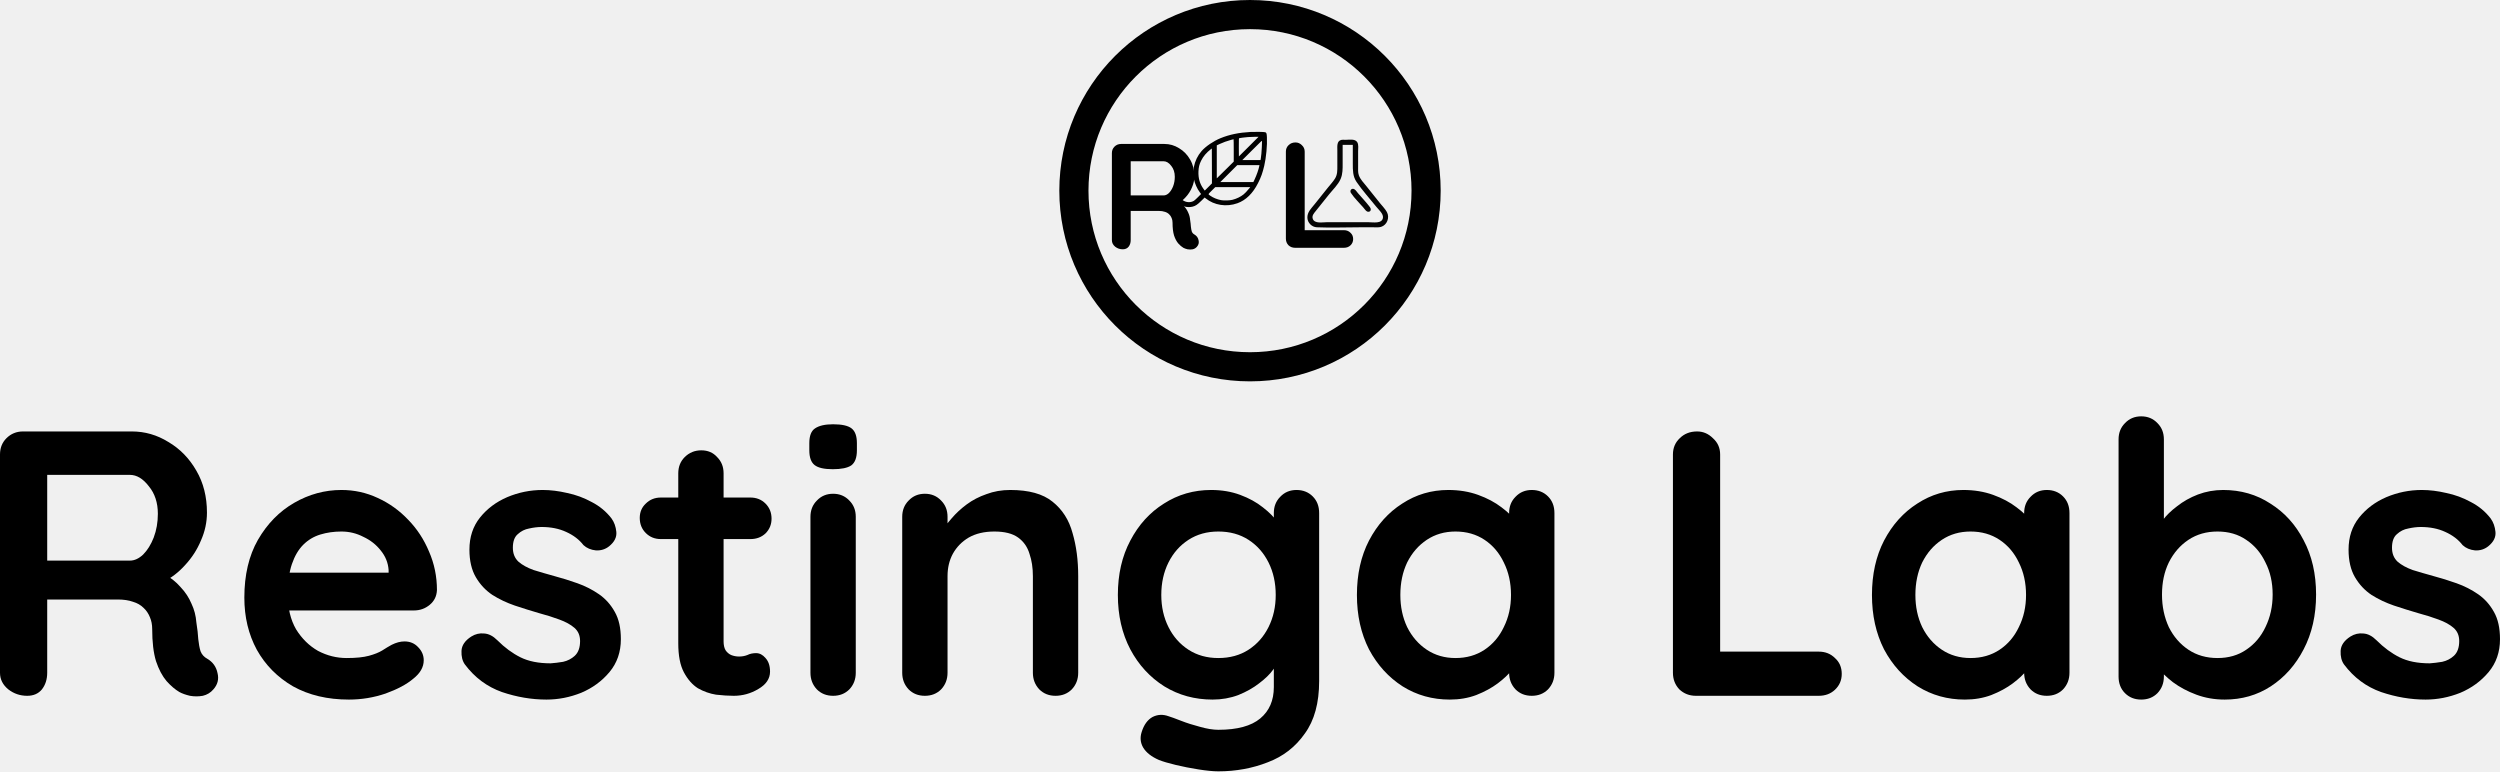
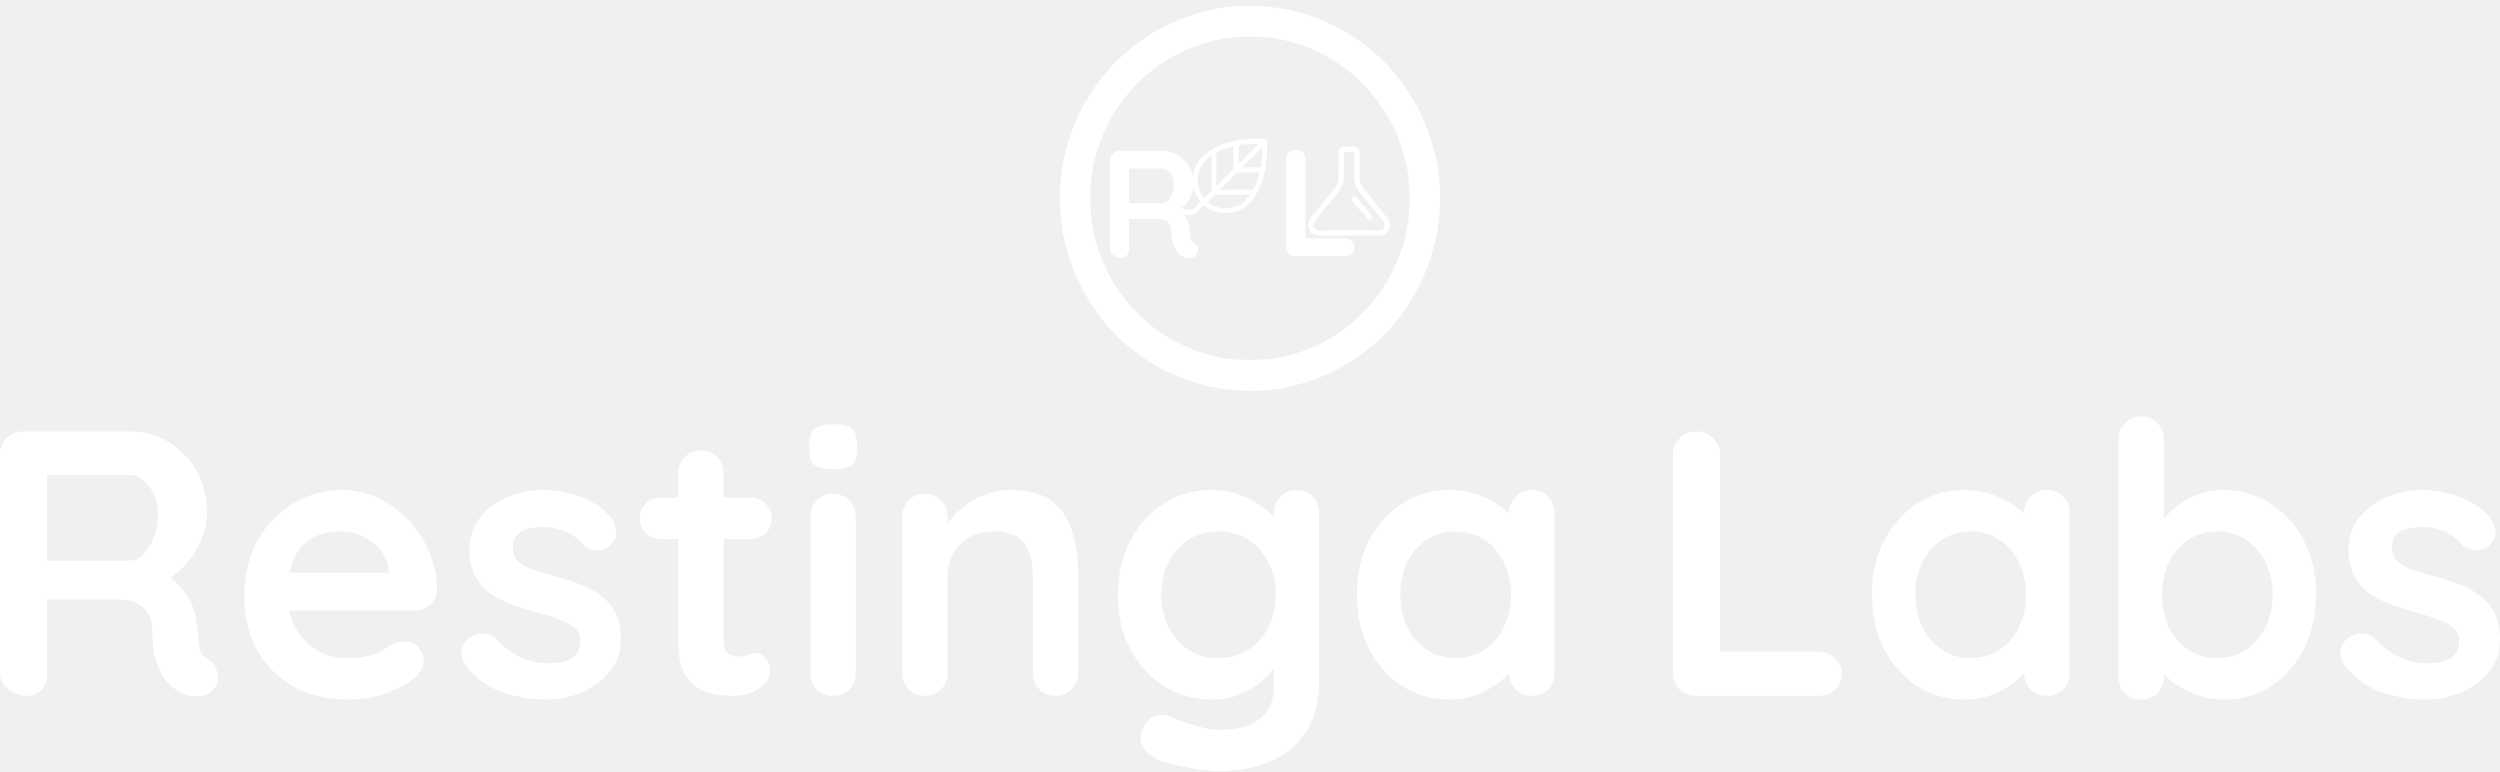
- <svg xmlns="http://www.w3.org/2000/svg" enable-background="new 0 0 30 30" height="3192.086" viewBox="0 0 10345.954 3192.086" width="10345.955">
-   <circle cx="5172.977" cy="789.119" fill="none" r="728.799" stroke="#000" stroke-width="120.64" />
-   <g transform="translate(4372.978 -59.29653)">
-     <path d="m273.294 1091.003q-17.438 0-31.139-10.587-13.701-11.21-13.701-27.403v-359.97q0-16.192 10.587-26.78 11.21-11.21 27.403-11.21h179.362q32.385 0 60.41 17.438 28.648 16.815 46.086 47.332 17.438 29.894 17.438 69.129 0 23.666-9.965 46.086-9.342 22.42-26.157 40.481-16.192 18.061-36.744 28.025l.623-14.324q17.438 9.342 28.648 22.42 11.833 12.456 18.061 27.403 6.851 14.324 8.096 31.139 2.491 15.57 3.114 27.403 1.246 11.833 3.737 19.929 3.114 8.096 11.21 12.456 13.701 8.096 16.815 23.666 3.737 14.947-6.851 26.78-6.851 8.096-17.438 10.587-10.587 1.868-21.175 0-10.587-2.491-17.438-6.228-10.587-6.228-21.175-18.061-10.587-12.456-17.438-33.008-6.228-20.552-6.228-52.937 0-10.587-3.737-19.306-3.737-9.342-10.587-15.57-6.851-6.851-17.438-9.965-10.587-3.737-24.911-3.737h-125.803l9.342-14.324v135.144q0 16.192-8.719 27.403-8.719 10.587-24.289 10.587zm24.289-222.957h145.109q11.21 0 21.797-9.965 10.587-10.587 17.438-28.025 6.851-18.061 6.851-39.235 0-27.403-14.947-45.463-14.324-18.684-31.139-18.684h-143.863l7.473-19.929v176.248z" transform="translate(.000024 .000017)" />
-     <path d="m1188.888 1011.883q16.192 0 26.78 10.587 11.21 9.964 11.21 26.157 0 15.57-11.21 26.157-10.587 9.965-26.78 9.965h-202.405q-16.192 0-27.403-10.587-10.587-11.21-10.587-27.402v-359.97q0-16.192 11.21-26.78 11.21-11.21 28.648-11.21 14.947 0 26.157 11.21 11.833 10.587 11.833 26.78v335.681l-13.701-10.587z" transform="translate(.000024 .000017)" />
-     <path d="m1177.428 638.443c-19.022 4.532-16 27.7-16 42.468v64c0 19.018.817 36.122-9.464 53-8.028 13.18-19.305 24.961-28.936 37l-55.2 69c-13.808 17.261-31.437 33.296-30.361 57 .932 20.534 18.503 38.057 38.961 38.961 59.076 2.609 118.859.039 178 .039h56c10.444 0 21.894 1.342 32-1.774 24.947-7.692 36.509-38.573 24.096-61.226-7.308-13.336-19.217-25.15-28.696-37l-56-70c-11.183-13.979-25.16-27.858-31.31-45-4.351-12.129-3.09-25.348-3.09-38v-61c0-11.585 2.727-27.63-3.483-37.996-9.085-15.165-33.519-10.004-48.517-10.004-5.796 0-12.329-.819-18 .532m48 20.468v78c0 26.535-.183 52.152 15.344 75 24.687 36.326 55.216 69.701 82.656 104 9.199 11.499 28.697 27.882 26.815 44-3.104 26.58-41.211 19-59.815 19h-173c-16.921 0-49.231 6.675-57.235-13-5.575-13.703 4.434-23.999 12.435-34l53.6-67c16.105-20.13 38.486-41.15 48.772-65 9.039-20.961 8.428-42.631 8.428-65v-76zm0 181.769c-9.18.409-12.253 10.243-7.656 17.231 14.334 21.786 34.963 41.18 51.927 61 5.293 6.184 12.139 18.221 21.729 16.756 9.981-1.525 9.99-12.3 5.152-18.756-15.157-20.227-33.179-38.757-49.573-58-5.293-6.212-12.27-18.645-21.579-18.231z" fill="#040404" />
-     <path d="m802.354 605.366c-47.902 2.606-87.385 10.723-124.264 25.755-28.861 11.725-61.431 33.872-78.366 53.213-16.335 18.84-26.957 40.686-32.068 65.94-2.405 12.426-2.405 37.88 0 49.505 4.109 19.441 13.529 40.686 24.452 55.117l5.412 7.316-12.827 12.927c-7.015 7.115-14.631 13.93-16.836 15.232-14.03 8.318-32.87 7.115-46.298-2.806-3.307-2.405-7.015-4.91-8.217-5.512-5.311-2.906-13.128 2.806-13.128 9.52 0 7.015 13.028 17.437 27.458 22.047 10.122 3.207 24.552 3.608 34.674.902 12.527-3.307 19.241-7.716 35.275-23.35l14.731-14.431 4.309 3.507c35.375 28.661 85.882 36.477 131.279 20.143 35.275-12.727 63.936-40.787 85.582-83.878 12.226-24.151 18.439-41.688 25.354-70.85 8.017-33.872 12.827-85.181 11.124-118.351-.802-16.234-1.804-19.141-7.316-20.844-4.409-1.403-42.19-2.104-60.328-1.102zm-7.516 60.629c-22.347 22.347-40.686 40.586-40.786 40.586-.201 0-.301-16.836-.301-37.48 0-34.874.1-37.58 1.804-38.081 2.606-.802 25.354-3.608 36.778-4.51 5.512-.501 17.437-.902 26.556-1.002l16.535-.1zm-62.132 15.834v46.298l-22.748 22.548c-12.627 12.426-28.36 27.959-35.074 34.573l-12.326 12.026v-68.245-68.245l11.324-5.311c13.028-6.213 31.767-13.028 46.799-17.036 5.812-1.603 10.823-2.906 11.324-2.906.401-.1.702 20.744.702 46.298zm116.247-13.629c-1.102 21.947-2.205 33.471-4.109 46.098l-1.202 7.316h-37.68-37.68l40.586-40.586c39.684-39.684 40.586-40.586 40.887-37.379.201 1.804-.1 12.827-.802 24.552zm-221.27 164.95-14.932 14.932-5.512-7.516c-14.932-20.443-21.646-43.793-20.544-71.652.601-17.437 3.608-29.563 11.124-44.795 8.819-17.738 22.247-33.671 39.684-46.9l4.51-3.407.301 72.253.2 72.253zm210.748-86.784c-2.606 13.93-11.124 38.281-19.642 56.119l-4.91 10.322h-68.445-68.345l35.075-35.074 35.075-35.074h45.998 45.898zm-41.688 92.697c-9.821 12.026-17.437 20.043-23.55 24.953-12.326 9.821-28.26 17.537-45.396 22.047-11.023 3.006-35.676 3.708-47.501 1.503-15.533-2.906-32.268-9.721-43.793-17.738-10.823-7.516-11.324-5.011 5.011-21.446l14.531-14.531h72.454 72.554z" />
+ <svg xmlns="http://www.w3.org/2000/svg" enable-background="new 0 0 30 30" height="3192.086" viewBox="0 0 10345.954 3192.086" width="10345.955" version="1.1" id="svg40">
+   <defs id="defs44" />
+   <g transform="translate(-1832.321 1533.625)" id="g38" style="fill:#ffffff">
+     <path d="m1944.849 1345.883q-43.761 0-78.144-26.569-34.383-28.132-34.383-68.767v-903.35q0-40.635 26.569-67.204 28.132-28.132 68.767-28.132h450.112q81.27 0 151.6 43.761 71.893 42.198 115.654 118.78 43.761 75.019 43.761 173.481 0 59.39-25.006 115.654-23.443 56.264-65.641 101.588-40.635 45.324-92.21 70.33l1.563-35.946q43.761 23.443 71.893 56.264 29.695 31.258 45.324 68.767 17.192 35.946 20.317 78.144 6.252 39.072 7.814 68.767 3.126 29.695 9.377 50.012 7.814 20.317 28.132 31.258 34.383 20.318 42.198 59.39 9.377 37.509-17.192 67.204-17.192 20.317-43.761 26.569-26.569 4.689-53.138 0-26.569-6.252-43.761-15.629-26.569-15.629-53.138-45.324-26.569-31.258-43.761-82.833-15.629-51.575-15.629-132.846 0-26.569-9.377-48.45-9.377-23.443-26.569-39.072-17.192-17.192-43.761-25.006-26.569-9.377-62.516-9.377h-315.703l23.443-35.946v339.147q0 40.635-21.88 68.767-21.88 26.569-60.953 26.569zm60.953-559.514h364.153q28.132 0 54.701-25.006 26.569-26.569 43.761-70.33 17.192-45.324 17.192-98.462 0-68.767-37.509-114.091-35.947-46.887-78.144-46.887h-361.027l18.755-50.012v442.297z" id="path14" style="fill:#ffffff" />
+     <path d="m3276.425 1361.512q-132.845 0-231.308-54.701-96.899-56.264-150.037-151.6-51.575-95.336-51.575-215.679 0-140.66 56.264-239.122 57.827-100.025 150.037-153.163 92.21-53.138 195.361-53.138 79.707 0 150.037 32.821 71.893 32.821 126.594 90.648 54.701 56.264 85.959 131.283 32.821 75.019 32.821 159.415-1.563 37.509-29.695 60.953-28.132 23.443-65.641 23.443h-597.024l-46.887-156.289h573.58l-34.384 31.258v-42.198q-3.126-45.324-32.821-81.27-28.132-35.946-71.893-56.264-42.198-21.88-90.648-21.88-46.887 0-87.522 12.503-40.635 12.503-70.33 42.198-29.695 29.695-46.887 79.707-17.192 50.012-17.192 126.594 0 84.396 34.383 143.786 35.947 57.827 90.648 89.085 56.264 29.695 118.779 29.695 57.827 0 92.21-9.377 34.384-9.377 54.701-21.88 21.88-14.066 39.072-23.443 28.132-14.066 53.138-14.066 34.383 0 56.264 23.443 23.443 23.443 23.443 54.701 0 42.198-43.761 76.582-40.635 34.384-114.091 60.953-73.456 25.006-151.6 25.006z" id="path16" style="fill:#ffffff" />
+     <path d="m3756.23 1216.163q-15.629-21.88-14.066-56.264 1.563-34.384 40.635-59.39 25.006-15.629 53.138-12.503 28.132 1.563 54.701 28.132 45.324 45.324 95.336 70.33 50.013 25.006 125.031 25.006 23.443-1.563 51.575-6.252 28.132-6.252 48.45-25.006 21.88-20.317 21.88-60.953 0-34.383-23.443-54.701-23.443-20.318-62.516-34.384-37.509-14.066-84.396-26.569-48.45-14.066-100.025-31.258-50.013-17.192-92.21-43.761-42.198-28.132-68.767-73.456-26.569-45.324-26.569-114.091 0-78.144 43.761-132.846 43.761-54.701 112.528-84.396 70.33-29.695 146.911-29.695 48.45 0 101.588 12.503 53.138 10.94 101.588 37.509 48.45 25.006 81.27 67.204 17.192 23.443 20.317 56.264 3.126 32.821-29.695 59.39-23.443 18.755-54.701 17.192-31.258-3.126-51.575-21.88-26.569-34.384-71.893-54.701-43.761-20.318-101.588-20.318-23.443 0-51.575 6.252-26.569 4.689-46.887 23.443-20.317 17.192-20.317 56.264 0 35.946 23.443 57.827 23.443 20.318 62.516 34.384 40.635 12.503 85.959 25.006 46.887 12.503 95.336 29.695 48.45 17.192 89.085 45.324 40.635 28.132 65.641 73.456 25.006 43.761 25.006 112.528 0 79.707-46.887 135.971-46.887 56.264-117.217 85.959-70.33 28.132-143.786 28.132-92.21 0-184.421-31.258-92.21-32.821-153.163-114.091z" id="path18" style="fill:#ffffff" />
+     <path d="m4567.366 525.366h370.405q37.509 0 62.516 25.006 25.006 25.006 25.006 62.516 0 35.946-25.006 60.953-25.006 23.443-62.516 23.443h-370.405q-37.509 0-62.516-25.006-25.006-25.006-25.006-62.516 0-35.946 25.006-59.39 25.006-25.006 62.516-25.006zm167.229-195.361q40.635 0 65.641 28.132 26.569 26.569 26.569 67.204v695.486q0 21.88 7.814 35.946 9.377 14.066 23.443 20.318 15.629 6.252 32.821 6.252 18.755 0 34.383-6.252 15.629-7.814 35.947-7.814 21.88 0 39.072 20.317 18.755 20.318 18.755 56.264 0 43.761-48.45 71.893-46.887 28.132-101.588 28.132-32.821 0-73.456-4.689-39.072-6.252-75.019-26.569-34.383-21.881-57.827-65.641-23.443-43.761-23.443-120.342v-703.3q0-40.635 26.569-67.204 28.132-28.132 68.767-28.132z" id="path20" style="fill:#ffffff" />
+     <path d="m5373.815 1250.547q0 40.635-26.569 68.767-26.569 26.569-67.204 26.569-40.635 0-67.204-26.569-26.569-28.132-26.569-68.767v-645.473q0-40.635 26.569-67.204 26.569-28.132 67.204-28.132 40.635 0 67.204 28.132 26.569 26.569 26.569 67.204zm-95.336-842.397q-53.138 0-75.019-17.192-21.881-17.192-21.881-60.953v-29.695q0-45.324 23.443-60.953 25.006-17.192 75.019-17.192 54.701 0 76.582 17.192 21.88 17.192 21.88 60.953v29.695q0 45.324-23.443 62.516-23.443 15.629-76.582 15.629z" id="path22" style="fill:#ffffff" />
+     <path d="m6013.033 494.108q115.654 0 175.043 48.45 60.953 48.45 82.833 129.72 23.443 79.707 23.443 178.169v400.099q0 40.635-26.569 68.767-26.569 26.569-67.204 26.569-40.635 0-67.204-26.569-26.569-28.132-26.569-68.767v-400.099q0-51.575-14.066-92.21-12.503-42.198-46.887-67.204-34.383-25.006-98.462-25.006-62.516 0-106.276 25.006-42.198 25.006-65.641 67.204-21.88 40.635-21.88 92.21v400.099q0 40.635-26.569 68.767-26.569 26.569-67.204 26.569-40.635 0-67.204-26.569-26.569-28.132-26.569-68.767v-645.473q0-40.635 26.569-67.204 26.569-28.132 67.204-28.132 40.635 0 67.204 28.132 26.569 26.569 26.569 67.204v67.204l-23.443-4.689q14.066-26.569 40.635-56.264 26.569-31.258 62.516-57.827 35.947-26.569 81.27-42.198 45.324-17.192 98.462-17.192z" id="path24" style="fill:#ffffff" />
+     <path d="m6844.488 494.108q65.641 0 120.342 20.318 54.701 20.318 93.773 51.575 40.635 31.258 62.516 64.078 23.443 31.258 23.443 53.138l-40.635 20.318v-114.091q0-40.635 26.569-67.204 26.569-28.132 67.204-28.132 40.635 0 67.204 26.569 26.569 26.569 26.569 68.767v695.486q0 135.971-59.39 217.242-57.827 82.833-153.163 118.78-95.336 37.509-204.738 37.509-31.258 0-81.27-7.814-50.012-7.814-95.336-18.755-45.324-10.94-68.767-20.318-46.887-20.318-65.641-51.575-17.192-29.695-6.252-64.078 14.066-45.324 45.324-62.516 31.258-15.629 65.641-3.126 15.629 4.689 51.575 18.755 35.946 14.066 78.144 25.006 43.761 12.503 76.582 12.503 117.217 0 173.481-46.887 56.264-46.887 56.264-129.72v-135.971l18.755 14.066q0 20.317-21.88 50.012-20.318 28.132-57.827 56.264-35.947 28.132-85.959 48.45-50.012 18.755-106.276 18.755-110.965 0-200.05-54.701-89.085-56.264-140.66-153.163-51.575-98.462-51.575-225.056 0-128.157 51.575-225.056 51.575-98.462 139.097-153.163 87.522-56.264 195.361-56.264zm29.695 171.918q-70.33 0-123.468 34.384-53.138 34.384-82.833 93.773-29.695 59.39-29.695 134.408 0 73.456 29.695 132.846 29.695 59.39 82.833 93.773 53.138 34.384 123.468 34.384 71.893 0 125.031-34.384 53.138-34.383 82.833-93.773 29.695-59.39 29.695-132.846 0-75.019-29.695-134.408-29.695-59.39-82.833-93.773-53.138-34.384-125.031-34.384z" id="path26" style="fill:#ffffff" />
+     <path d="m8171.377 494.108q40.635 0 67.204 26.569 26.569 26.569 26.569 68.767v661.102q0 40.635-26.569 68.767-26.569 26.569-67.204 26.569-40.635 0-67.204-26.569-26.569-28.132-26.569-68.767v-76.582l34.383 14.066q0 20.317-21.881 50.012-21.88 28.132-59.39 56.264-37.509 28.132-89.085 48.45-50.013 18.755-109.402 18.755-107.839 0-195.361-54.701-87.522-56.264-139.097-153.163-50.012-98.462-50.012-225.056 0-128.157 50.012-225.056 51.575-98.462 137.534-153.163 85.959-56.264 190.672-56.264 67.204 0 123.468 20.318 56.264 20.318 96.899 51.575 42.198 31.258 64.078 64.078 23.443 31.258 23.443 53.138l-56.264 20.318v-114.091q0-40.635 26.569-67.204 26.569-28.132 67.204-28.132zm-315.704 695.486q68.767 0 120.343-34.384 51.575-34.383 79.707-93.773 29.695-59.39 29.695-132.846 0-75.019-29.695-134.408-28.132-59.39-79.707-93.773-51.575-34.384-120.343-34.384-67.204 0-118.779 34.384-51.575 34.384-81.27 93.773-28.132 59.39-28.132 134.408 0 73.456 28.132 132.846 29.695 59.39 81.27 93.773 51.575 34.384 118.779 34.384z" id="path28" style="fill:#ffffff" />
+     <path d="m9358.834 1163.025q40.635 0 67.204 26.569 28.132 25.006 28.132 65.641 0 39.072-28.132 65.641-26.569 25.006-67.204 25.006h-507.939q-40.635 0-68.767-26.569-26.569-28.132-26.569-68.767v-903.35q0-40.635 28.132-67.204 28.132-28.132 71.893-28.132 37.509 0 65.641 28.132 29.695 26.569 29.695 67.204v842.397l-34.383-26.569z" id="path30" style="fill:#ffffff" />
+     <path d="m10302.816 494.108q40.635 0 67.204 26.569 26.569 26.569 26.569 68.767v661.102q0 40.635-26.569 68.767-26.569 26.569-67.204 26.569-40.635 0-67.204-26.569-26.57-28.132-26.57-68.767v-76.582l34.384 14.066q0 20.317-21.88 50.012-21.881 28.132-59.39 56.264-37.509 28.132-89.085 48.45-50.012 18.755-109.402 18.755-107.839 0-195.361-54.701-87.522-56.264-139.098-153.163-50.012-98.462-50.012-225.056 0-128.157 50.012-225.056 51.576-98.462 137.535-153.163 85.958-56.264 190.672-56.264 67.205 0 123.469 20.318 56.264 20.318 96.899 51.575 42.198 31.258 64.078 64.078 23.444 31.258 23.444 53.138l-56.265 20.318v-114.091q0-40.635 26.57-67.204 26.569-28.132 67.204-28.132zm-315.704 695.486q68.767 0 120.343-34.384 51.575-34.383 79.707-93.773 29.695-59.39 29.695-132.846 0-75.019-29.695-134.408-28.132-59.39-79.707-93.773-51.576-34.384-120.343-34.384-67.204 0-118.779 34.384-51.575 34.384-81.27 93.773-28.132 59.39-28.132 134.408 0 73.456 28.132 132.846 29.695 59.39 81.27 93.773 51.575 34.384 118.779 34.384z" id="path32" style="fill:#ffffff" />
+     <path d="m11032.682 494.108q109.402 0 195.361 56.264 87.522 54.701 137.534 151.6 51.575 96.899 51.575 225.056 0 128.157-51.575 226.619-50.012 96.899-135.971 153.163-84.396 54.701-190.673 54.701-62.515 0-117.216-20.318-54.701-20.317-96.899-51.575-40.635-31.258-64.079-62.516-21.88-32.821-21.88-54.701l48.449-20.317v114.091q0 40.635-26.569 68.767-26.569 26.569-67.204 26.569-40.635 0-67.204-26.569-26.569-26.569-26.569-68.767v-981.494q0-40.635 26.569-67.204 26.569-28.132 67.204-28.132 40.635 0 67.204 28.132 26.569 26.569 26.569 67.204v396.974l-26.569-14.066q0-20.318 21.881-48.45 21.88-29.695 59.39-57.827 37.509-29.695 85.958-48.45 50.013-18.755 104.714-18.755zm-23.443 171.918q-68.767 0-120.342 34.384-51.576 34.384-81.271 93.773-28.132 57.827-28.132 132.846 0 73.456 28.132 134.408 29.695 59.39 81.271 93.773 51.575 34.384 120.342 34.384 68.767 0 118.779-34.384 51.576-34.383 79.708-93.773 29.694-60.953 29.694-134.408 0-75.019-29.694-132.846-28.132-59.39-79.708-93.773-50.012-34.384-118.779-34.384z" id="path34" style="fill:#ffffff" />
+     <path d="m11532.803 1216.163q-15.628-21.88-14.065-56.264 1.563-34.384 40.635-59.39 25.006-15.629 53.138-12.503 28.132 1.563 54.701 28.132 45.323 45.324 95.336 70.33 50.013 25.006 125.031 25.006 23.443-1.563 51.576-6.252 28.132-6.252 48.449-25.006 21.881-20.317 21.881-60.953 0-34.383-23.443-54.701-23.444-20.318-62.516-34.384-37.51-14.066-84.396-26.569-48.45-14.066-100.025-31.258-50.013-17.192-92.211-43.761-42.197-28.132-68.767-73.456-26.569-45.324-26.569-114.091 0-78.144 43.761-132.846 43.761-54.701 112.528-84.396 70.33-29.695 146.912-29.695 48.449 0 101.587 12.503 53.139 10.94 101.588 37.509 48.45 25.006 81.271 67.204 17.191 23.443 20.316 56.264 3.127 32.821-29.694 59.39-23.443 18.755-54.701 17.192-31.258-3.126-51.576-21.88-26.569-34.384-71.892-54.701-43.761-20.318-101.588-20.318-23.443 0-51.576 6.252-26.569 4.689-46.886 23.443-20.318 17.192-20.318 56.264 0 35.946 23.443 57.827 23.444 20.318 62.516 34.384 40.635 12.503 85.959 25.006 46.887 12.503 95.336 29.695 48.45 17.192 89.085 45.324 40.635 28.132 65.641 73.456 25.006 43.761 25.006 112.528 0 79.707-46.886 135.971-46.887 56.264-117.217 85.959-70.33 28.132-143.785 28.132-92.211 0-184.422-31.258-92.21-32.821-153.163-114.091z" id="path36" style="fill:#ffffff" />
  </g>
-   <g transform="translate(-1832.321 1533.625)">
-     <path d="m1944.849 1345.883q-43.761 0-78.144-26.569-34.383-28.132-34.383-68.767v-903.35q0-40.635 26.569-67.204 28.132-28.132 68.767-28.132h450.112q81.27 0 151.6 43.761 71.893 42.198 115.654 118.78 43.761 75.019 43.761 173.481 0 59.39-25.006 115.654-23.443 56.264-65.641 101.588-40.635 45.324-92.21 70.33l1.563-35.946q43.761 23.443 71.893 56.264 29.695 31.258 45.324 68.767 17.192 35.946 20.317 78.144 6.252 39.072 7.814 68.767 3.126 29.695 9.377 50.012 7.814 20.317 28.132 31.258 34.383 20.318 42.198 59.39 9.377 37.509-17.192 67.204-17.192 20.317-43.761 26.569-26.569 4.689-53.138 0-26.569-6.252-43.761-15.629-26.569-15.629-53.138-45.324-26.569-31.258-43.761-82.833-15.629-51.575-15.629-132.846 0-26.569-9.377-48.45-9.377-23.443-26.569-39.072-17.192-17.192-43.761-25.006-26.569-9.377-62.516-9.377h-315.703l23.443-35.946v339.147q0 40.635-21.88 68.767-21.88 26.569-60.953 26.569zm60.953-559.514h364.153q28.132 0 54.701-25.006 26.569-26.569 43.761-70.33 17.192-45.324 17.192-98.462 0-68.767-37.509-114.091-35.947-46.887-78.144-46.887h-361.027l18.755-50.012v442.297z" />
-     <path d="m3276.425 1361.512q-132.845 0-231.308-54.701-96.899-56.264-150.037-151.6-51.575-95.336-51.575-215.679 0-140.66 56.264-239.122 57.827-100.025 150.037-153.163 92.21-53.138 195.361-53.138 79.707 0 150.037 32.821 71.893 32.821 126.594 90.648 54.701 56.264 85.959 131.283 32.821 75.019 32.821 159.415-1.563 37.509-29.695 60.953-28.132 23.443-65.641 23.443h-597.024l-46.887-156.289h573.58l-34.384 31.258v-42.198q-3.126-45.324-32.821-81.27-28.132-35.946-71.893-56.264-42.198-21.88-90.648-21.88-46.887 0-87.522 12.503-40.635 12.503-70.33 42.198-29.695 29.695-46.887 79.707-17.192 50.012-17.192 126.594 0 84.396 34.383 143.786 35.947 57.827 90.648 89.085 56.264 29.695 118.779 29.695 57.827 0 92.21-9.377 34.384-9.377 54.701-21.88 21.88-14.066 39.072-23.443 28.132-14.066 53.138-14.066 34.383 0 56.264 23.443 23.443 23.443 23.443 54.701 0 42.198-43.761 76.582-40.635 34.384-114.091 60.953-73.456 25.006-151.6 25.006z" />
-     <path d="m3756.23 1216.163q-15.629-21.88-14.066-56.264 1.563-34.384 40.635-59.39 25.006-15.629 53.138-12.503 28.132 1.563 54.701 28.132 45.324 45.324 95.336 70.33 50.013 25.006 125.031 25.006 23.443-1.563 51.575-6.252 28.132-6.252 48.45-25.006 21.88-20.317 21.88-60.953 0-34.383-23.443-54.701-23.443-20.318-62.516-34.384-37.509-14.066-84.396-26.569-48.45-14.066-100.025-31.258-50.013-17.192-92.21-43.761-42.198-28.132-68.767-73.456-26.569-45.324-26.569-114.091 0-78.144 43.761-132.846 43.761-54.701 112.528-84.396 70.33-29.695 146.911-29.695 48.45 0 101.588 12.503 53.138 10.94 101.588 37.509 48.45 25.006 81.27 67.204 17.192 23.443 20.317 56.264 3.126 32.821-29.695 59.39-23.443 18.755-54.701 17.192-31.258-3.126-51.575-21.88-26.569-34.384-71.893-54.701-43.761-20.318-101.588-20.318-23.443 0-51.575 6.252-26.569 4.689-46.887 23.443-20.317 17.192-20.317 56.264 0 35.946 23.443 57.827 23.443 20.318 62.516 34.384 40.635 12.503 85.959 25.006 46.887 12.503 95.336 29.695 48.45 17.192 89.085 45.324 40.635 28.132 65.641 73.456 25.006 43.761 25.006 112.528 0 79.707-46.887 135.971-46.887 56.264-117.217 85.959-70.33 28.132-143.786 28.132-92.21 0-184.421-31.258-92.21-32.821-153.163-114.091z" />
-     <path d="m4567.366 525.366h370.405q37.509 0 62.516 25.006 25.006 25.006 25.006 62.516 0 35.946-25.006 60.953-25.006 23.443-62.516 23.443h-370.405q-37.509 0-62.516-25.006-25.006-25.006-25.006-62.516 0-35.946 25.006-59.39 25.006-25.006 62.516-25.006zm167.229-195.361q40.635 0 65.641 28.132 26.569 26.569 26.569 67.204v695.486q0 21.88 7.814 35.946 9.377 14.066 23.443 20.318 15.629 6.252 32.821 6.252 18.755 0 34.383-6.252 15.629-7.814 35.947-7.814 21.88 0 39.072 20.317 18.755 20.318 18.755 56.264 0 43.761-48.45 71.893-46.887 28.132-101.588 28.132-32.821 0-73.456-4.689-39.072-6.252-75.019-26.569-34.383-21.881-57.827-65.641-23.443-43.761-23.443-120.342v-703.3q0-40.635 26.569-67.204 28.132-28.132 68.767-28.132z" />
-     <path d="m5373.815 1250.547q0 40.635-26.569 68.767-26.569 26.569-67.204 26.569-40.635 0-67.204-26.569-26.569-28.132-26.569-68.767v-645.473q0-40.635 26.569-67.204 26.569-28.132 67.204-28.132 40.635 0 67.204 28.132 26.569 26.569 26.569 67.204zm-95.336-842.397q-53.138 0-75.019-17.192-21.881-17.192-21.881-60.953v-29.695q0-45.324 23.443-60.953 25.006-17.192 75.019-17.192 54.701 0 76.582 17.192 21.88 17.192 21.88 60.953v29.695q0 45.324-23.443 62.516-23.443 15.629-76.582 15.629z" />
-     <path d="m6013.033 494.108q115.654 0 175.043 48.45 60.953 48.45 82.833 129.72 23.443 79.707 23.443 178.169v400.099q0 40.635-26.569 68.767-26.569 26.569-67.204 26.569-40.635 0-67.204-26.569-26.569-28.132-26.569-68.767v-400.099q0-51.575-14.066-92.21-12.503-42.198-46.887-67.204-34.383-25.006-98.462-25.006-62.516 0-106.276 25.006-42.198 25.006-65.641 67.204-21.88 40.635-21.88 92.21v400.099q0 40.635-26.569 68.767-26.569 26.569-67.204 26.569-40.635 0-67.204-26.569-26.569-28.132-26.569-68.767v-645.473q0-40.635 26.569-67.204 26.569-28.132 67.204-28.132 40.635 0 67.204 28.132 26.569 26.569 26.569 67.204v67.204l-23.443-4.689q14.066-26.569 40.635-56.264 26.569-31.258 62.516-57.827 35.947-26.569 81.27-42.198 45.324-17.192 98.462-17.192z" />
-     <path d="m6844.488 494.108q65.641 0 120.342 20.318 54.701 20.318 93.773 51.575 40.635 31.258 62.516 64.078 23.443 31.258 23.443 53.138l-40.635 20.318v-114.091q0-40.635 26.569-67.204 26.569-28.132 67.204-28.132 40.635 0 67.204 26.569 26.569 26.569 26.569 68.767v695.486q0 135.971-59.39 217.242-57.827 82.833-153.163 118.78-95.336 37.509-204.738 37.509-31.258 0-81.27-7.814-50.012-7.814-95.336-18.755-45.324-10.94-68.767-20.318-46.887-20.318-65.641-51.575-17.192-29.695-6.252-64.078 14.066-45.324 45.324-62.516 31.258-15.629 65.641-3.126 15.629 4.689 51.575 18.755 35.946 14.066 78.144 25.006 43.761 12.503 76.582 12.503 117.217 0 173.481-46.887 56.264-46.887 56.264-129.72v-135.971l18.755 14.066q0 20.317-21.88 50.012-20.318 28.132-57.827 56.264-35.947 28.132-85.959 48.45-50.012 18.755-106.276 18.755-110.965 0-200.05-54.701-89.085-56.264-140.66-153.163-51.575-98.462-51.575-225.056 0-128.157 51.575-225.056 51.575-98.462 139.097-153.163 87.522-56.264 195.361-56.264zm29.695 171.918q-70.33 0-123.468 34.384-53.138 34.384-82.833 93.773-29.695 59.39-29.695 134.408 0 73.456 29.695 132.846 29.695 59.39 82.833 93.773 53.138 34.384 123.468 34.384 71.893 0 125.031-34.384 53.138-34.383 82.833-93.773 29.695-59.39 29.695-132.846 0-75.019-29.695-134.408-29.695-59.39-82.833-93.773-53.138-34.384-125.031-34.384z" />
-     <path d="m8171.377 494.108q40.635 0 67.204 26.569 26.569 26.569 26.569 68.767v661.102q0 40.635-26.569 68.767-26.569 26.569-67.204 26.569-40.635 0-67.204-26.569-26.569-28.132-26.569-68.767v-76.582l34.383 14.066q0 20.317-21.881 50.012-21.88 28.132-59.39 56.264-37.509 28.132-89.085 48.45-50.013 18.755-109.402 18.755-107.839 0-195.361-54.701-87.522-56.264-139.097-153.163-50.012-98.462-50.012-225.056 0-128.157 50.012-225.056 51.575-98.462 137.534-153.163 85.959-56.264 190.672-56.264 67.204 0 123.468 20.318 56.264 20.318 96.899 51.575 42.198 31.258 64.078 64.078 23.443 31.258 23.443 53.138l-56.264 20.318v-114.091q0-40.635 26.569-67.204 26.569-28.132 67.204-28.132zm-315.704 695.486q68.767 0 120.343-34.384 51.575-34.383 79.707-93.773 29.695-59.39 29.695-132.846 0-75.019-29.695-134.408-28.132-59.39-79.707-93.773-51.575-34.384-120.343-34.384-67.204 0-118.779 34.384-51.575 34.384-81.27 93.773-28.132 59.39-28.132 134.408 0 73.456 28.132 132.846 29.695 59.39 81.27 93.773 51.575 34.384 118.779 34.384z" />
-     <path d="m9358.834 1163.025q40.635 0 67.204 26.569 28.132 25.006 28.132 65.641 0 39.072-28.132 65.641-26.569 25.006-67.204 25.006h-507.939q-40.635 0-68.767-26.569-26.569-28.132-26.569-68.767v-903.35q0-40.635 28.132-67.204 28.132-28.132 71.893-28.132 37.509 0 65.641 28.132 29.695 26.569 29.695 67.204v842.397l-34.383-26.569z" />
-     <path d="m10302.816 494.108q40.635 0 67.204 26.569 26.569 26.569 26.569 68.767v661.102q0 40.635-26.569 68.767-26.569 26.569-67.204 26.569-40.635 0-67.204-26.569-26.57-28.132-26.57-68.767v-76.582l34.384 14.066q0 20.317-21.88 50.012-21.881 28.132-59.39 56.264-37.509 28.132-89.085 48.45-50.012 18.755-109.402 18.755-107.839 0-195.361-54.701-87.522-56.264-139.098-153.163-50.012-98.462-50.012-225.056 0-128.157 50.012-225.056 51.576-98.462 137.535-153.163 85.958-56.264 190.672-56.264 67.205 0 123.469 20.318 56.264 20.318 96.899 51.575 42.198 31.258 64.078 64.078 23.444 31.258 23.444 53.138l-56.265 20.318v-114.091q0-40.635 26.57-67.204 26.569-28.132 67.204-28.132zm-315.704 695.486q68.767 0 120.343-34.384 51.575-34.383 79.707-93.773 29.695-59.39 29.695-132.846 0-75.019-29.695-134.408-28.132-59.39-79.707-93.773-51.576-34.384-120.343-34.384-67.204 0-118.779 34.384-51.575 34.384-81.27 93.773-28.132 59.39-28.132 134.408 0 73.456 28.132 132.846 29.695 59.39 81.27 93.773 51.575 34.384 118.779 34.384z" />
-     <path d="m11032.682 494.108q109.402 0 195.361 56.264 87.522 54.701 137.534 151.6 51.575 96.899 51.575 225.056 0 128.157-51.575 226.619-50.012 96.899-135.971 153.163-84.396 54.701-190.673 54.701-62.515 0-117.216-20.318-54.701-20.317-96.899-51.575-40.635-31.258-64.079-62.516-21.88-32.821-21.88-54.701l48.449-20.317v114.091q0 40.635-26.569 68.767-26.569 26.569-67.204 26.569-40.635 0-67.204-26.569-26.569-26.569-26.569-68.767v-981.494q0-40.635 26.569-67.204 26.569-28.132 67.204-28.132 40.635 0 67.204 28.132 26.569 26.569 26.569 67.204v396.974l-26.569-14.066q0-20.318 21.881-48.45 21.88-29.695 59.39-57.827 37.509-29.695 85.958-48.45 50.013-18.755 104.714-18.755zm-23.443 171.918q-68.767 0-120.342 34.384-51.576 34.384-81.271 93.773-28.132 57.827-28.132 132.846 0 73.456 28.132 134.408 29.695 59.39 81.271 93.773 51.575 34.384 120.342 34.384 68.767 0 118.779-34.384 51.576-34.383 79.708-93.773 29.694-60.953 29.694-134.408 0-75.019-29.694-132.846-28.132-59.39-79.708-93.773-50.012-34.384-118.779-34.384z" />
-     <path d="m11532.803 1216.163q-15.628-21.88-14.065-56.264 1.563-34.384 40.635-59.39 25.006-15.629 53.138-12.503 28.132 1.563 54.701 28.132 45.323 45.324 95.336 70.33 50.013 25.006 125.031 25.006 23.443-1.563 51.576-6.252 28.132-6.252 48.449-25.006 21.881-20.317 21.881-60.953 0-34.383-23.443-54.701-23.444-20.318-62.516-34.384-37.51-14.066-84.396-26.569-48.45-14.066-100.025-31.258-50.013-17.192-92.211-43.761-42.197-28.132-68.767-73.456-26.569-45.324-26.569-114.091 0-78.144 43.761-132.846 43.761-54.701 112.528-84.396 70.33-29.695 146.912-29.695 48.449 0 101.587 12.503 53.139 10.94 101.588 37.509 48.45 25.006 81.271 67.204 17.191 23.443 20.316 56.264 3.127 32.821-29.694 59.39-23.443 18.755-54.701 17.192-31.258-3.126-51.576-21.88-26.569-34.384-71.892-54.701-43.761-20.318-101.588-20.318-23.443 0-51.576 6.252-26.569 4.689-46.886 23.443-20.318 17.192-20.318 56.264 0 35.946 23.443 57.827 23.444 20.318 62.516 34.384 40.635 12.503 85.959 25.006 46.887 12.503 95.336 29.695 48.45 17.192 89.085 45.324 40.635 28.132 65.641 73.456 25.006 43.761 25.006 112.528 0 79.707-46.886 135.971-46.887 56.264-117.217 85.959-70.33 28.132-143.785 28.132-92.211 0-184.422-31.258-92.21-32.821-153.163-114.091z" />
+   <g id="layer1" style="display:inline">
+     <g id="g90" transform="matrix(3.167759,0,0,3.167759,-19516.386,-1910.196)">
+       <g transform="matrix(0.09722865,0,0,-0.09849334,7545.015,1114.285)" fill="#000000" stroke="none" id="g4" style="fill:#ffffff;stroke:#000000;stroke-width:268.889;stroke-miterlimit:4;stroke-dasharray:none;stroke-opacity:1">
+         <path d="M 2273,4964 C 1676,4892 1113,4591 722,4135 231,3563 33,2775 196,2041 278,1669 467,1287 713,995 1166,457 1852,140 2560,140 c 546,0 1091,192 1520,537 485,388 812,983 885,1609 92,790 -222,1590 -830,2112 -291,250 -677,442 -1056,526 -246,55 -559,70 -806,40 z m 525,-134 c 776,-83 1454,-554 1805,-1256 172,-345 246,-690 234,-1094 -10,-342 -78,-612 -231,-925 C 4490,1320 4377,1159 4200,976 3848,613 3436,397 2915,304 c -143,-26 -567,-26 -710,0 -242,43 -431,104 -640,205 -234,113 -407,234 -594,416 -354,344 -570,753 -662,1255 -26,139 -36,455 -20,611 93,897 706,1658 1561,1937 159,53 298,82 495,105 69,9 363,6 453,-3 z" id="path2" style="fill:#ffffff;stroke:#ffffff;stroke-width:268.889;stroke-miterlimit:4;stroke-dasharray:none;stroke-opacity:1" />
+       </g>
+       <g id="g116" transform="matrix(0.3199697,0,0,0.3199697,7537.977,590.6956)" style="fill:#ffffff">
+         <g aria-label="R" id="text78-9" style="font-style:normal;font-variant:normal;font-weight:bold;font-stretch:normal;font-size:622.785px;line-height:1.25;font-family:Quicksand;-inkscape-font-specification:'Quicksand, Bold';font-variant-ligatures:normal;font-variant-caps:normal;font-variant-numeric:normal;font-variant-east-asian:normal;display:inline;fill:#ffffff;fill-opacity:1;stroke:none;stroke-width:15.57" transform="translate(2.3527117e-5,1.6894531e-5)">
+           <path d="m 273.294,1091.003 q -17.438,0 -31.139,-10.587 -13.701,-11.21 -13.701,-27.403 V 693.043 q 0,-16.192 10.587,-26.78 11.21,-11.21 27.403,-11.21 h 179.362 q 32.385,0 60.41,17.438 28.648,16.815 46.086,47.332 17.438,29.894 17.438,69.129 0,23.666 -9.965,46.086 -9.342,22.42 -26.157,40.481 -16.192,18.061 -36.744,28.025 l 0.623,-14.324 q 17.438,9.342 28.648,22.42 11.833,12.456 18.061,27.403 6.851,14.324 8.096,31.139 2.491,15.57 3.114,27.403 1.246,11.833 3.737,19.929 3.114,8.096 11.21,12.456 13.701,8.096 16.815,23.666 3.737,14.947 -6.851,26.78 -6.851,8.096 -17.438,10.587 -10.587,1.868 -21.175,0 -10.587,-2.491 -17.438,-6.228 -10.587,-6.228 -21.175,-18.061 -10.587,-12.456 -17.438,-33.008 -6.228,-20.552 -6.228,-52.937 0,-10.587 -3.737,-19.306 -3.737,-9.342 -10.587,-15.57 -6.851,-6.851 -17.438,-9.965 -10.587,-3.737 -24.911,-3.737 H 296.96 l 9.342,-14.324 V 1053.013 q 0,16.192 -8.719,27.403 -8.719,10.587 -24.289,10.587 z m 24.289,-222.957 h 145.109 q 11.21,0 21.797,-9.965 10.587,-10.587 17.438,-28.025 6.851,-18.061 6.851,-39.235 0,-27.403 -14.947,-45.463 -14.324,-18.684 -31.139,-18.684 H 298.828 l 7.473,-19.929 v 176.248 z" style="font-style:normal;font-variant:normal;font-weight:bold;font-stretch:normal;font-size:622.785px;font-family:Quicksand;-inkscape-font-specification:'Quicksand, Bold';font-variant-ligatures:normal;font-variant-caps:normal;font-variant-numeric:normal;font-variant-east-asian:normal;fill:#ffffff;stroke-width:15.57" id="path1025" />
+         </g>
+         <g aria-label="L" id="text78-9-2" style="font-style:normal;font-variant:normal;font-weight:bold;font-stretch:normal;font-size:622.785px;line-height:1.25;font-family:Quicksand;-inkscape-font-specification:'Quicksand, Bold';font-variant-ligatures:normal;font-variant-caps:normal;font-variant-numeric:normal;font-variant-east-asian:normal;display:inline;fill:#ffffff;fill-opacity:1;stroke:none;stroke-width:15.57" transform="translate(2.3527117e-5,1.6894531e-5)">
+           <path d="m 1188.888,1011.883 q 16.192,0 26.78,10.587 11.21,9.964 11.21,26.157 0,15.57 -11.21,26.157 -10.587,9.965 -26.78,9.965 H 986.482 q -16.192,0 -27.403,-10.587 -10.587,-11.21 -10.587,-27.402 V 686.789 q 0,-16.192 11.21,-26.78 11.21,-11.21 28.648,-11.21 14.947,0 26.157,11.21 11.833,10.587 11.833,26.78 v 335.681 l -13.701,-10.587 z" id="path1022" style="fill:#ffffff" />
+         </g>
+         <path style="fill:#ffffff;stroke:none" d="m 1177.428,638.443 c -19.022,4.532 -16,27.7 -16,42.468 v 64 c 0,19.018 0.817,36.122 -9.464,53 -8.028,13.18 -19.305,24.961 -28.936,37 l -55.2,69 c -13.808,17.261 -31.437,33.296 -30.361,57 0.932,20.534 18.503,38.057 38.961,38.961 59.076,2.609 118.859,0.039 178,0.039 h 56 c 10.444,0 21.894,1.342 32,-1.774 24.947,-7.692 36.509,-38.573 24.096,-61.226 -7.308,-13.336 -19.217,-25.15 -28.696,-37 l -56,-70 c -11.183,-13.979 -25.16,-27.858 -31.31,-45 -4.351,-12.129 -3.09,-25.348 -3.09,-38 v -61 c 0,-11.585 2.727,-27.63 -3.483,-37.996 -9.085,-15.165 -33.519,-10.004 -48.517,-10.004 -5.796,0 -12.329,-0.819 -18,0.532 m 48,20.468 v 78 c 0,26.535 -0.183,52.152 15.344,75 24.687,36.326 55.216,69.701 82.656,104 9.199,11.499 28.697,27.882 26.815,44 -3.104,26.58 -41.211,19 -59.815,19 h -173 c -16.921,0 -49.231,6.675 -57.235,-13 -5.575,-13.703 4.434,-23.999 12.435,-34 l 53.6,-67 c 16.105,-20.13 38.486,-41.15 48.772,-65 9.039,-20.961 8.428,-42.631 8.428,-65 v -76 h 42 m 0,181.769 c -9.18,0.409 -12.253,10.243 -7.656,17.231 14.334,21.786 34.963,41.18 51.927,61 5.293,6.184 12.139,18.221 21.729,16.756 9.981,-1.525 9.99,-12.3 5.152,-18.756 -15.157,-20.227 -33.179,-38.757 -49.573,-58 -5.293,-6.212 -12.27,-18.645 -21.579,-18.231 z" id="path971" />
+         <path d="m 802.354,605.366 c -47.902,2.606 -87.385,10.723 -124.264,25.755 -28.861,11.725 -61.431,33.872 -78.366,53.213 -16.335,18.84 -26.957,40.686 -32.068,65.94 -2.405,12.426 -2.405,37.88 0,49.505 4.109,19.441 13.529,40.686 24.452,55.117 l 5.412,7.316 -12.827,12.927 c -7.015,7.115 -14.631,13.93 -16.836,15.232 -14.03,8.318 -32.87,7.115 -46.298,-2.806 -3.307,-2.405 -7.015,-4.91 -8.217,-5.512 -5.311,-2.906 -13.128,2.806 -13.128,9.52 0,7.015 13.028,17.437 27.458,22.047 10.122,3.207 24.552,3.608 34.674,0.902 12.527,-3.307 19.241,-7.716 35.275,-23.35 l 14.731,-14.431 4.309,3.507 c 35.375,28.661 85.882,36.477 131.279,20.143 35.275,-12.727 63.936,-40.787 85.582,-83.878 12.226,-24.151 18.439,-41.688 25.354,-70.85 8.017,-33.872 12.827,-85.181 11.124,-118.351 -0.802,-16.234 -1.804,-19.141 -7.316,-20.844 -4.409,-1.403 -42.19,-2.104 -60.328,-1.102 z m -7.516,60.629 c -22.347,22.347 -40.686,40.586 -40.786,40.586 -0.201,0 -0.301,-16.836 -0.301,-37.48 0,-34.874 0.1,-37.58 1.804,-38.081 2.606,-0.802 25.354,-3.608 36.778,-4.51 5.512,-0.501 17.437,-0.902 26.556,-1.002 l 16.535,-0.1 z m -62.132,15.834 v 46.298 l -22.748,22.548 c -12.627,12.426 -28.36,27.959 -35.074,34.573 l -12.326,12.026 v -68.245 -68.245 l 11.324,-5.311 c 13.028,-6.213 31.767,-13.028 46.799,-17.036 5.812,-1.603 10.823,-2.906 11.324,-2.906 0.401,-0.1 0.702,20.744 0.702,46.298 z m 116.247,-13.629 c -1.102,21.947 -2.205,33.471 -4.109,46.098 l -1.202,7.316 h -37.68 -37.68 l 40.586,-40.586 c 39.684,-39.684 40.586,-40.586 40.887,-37.379 0.201,1.804 -0.1,12.827 -0.802,24.552 z m -221.27,164.95 -14.932,14.932 -5.512,-7.516 c -14.932,-20.443 -21.646,-43.793 -20.544,-71.652 0.601,-17.437 3.608,-29.563 11.124,-44.795 8.819,-17.738 22.247,-33.671 39.684,-46.9 l 4.51,-3.407 0.301,72.253 0.2,72.253 z m 210.748,-86.784 c -2.606,13.93 -11.124,38.281 -19.642,56.119 l -4.91,10.322 h -68.445 -68.345 l 35.075,-35.074 35.075,-35.074 h 45.998 45.898 z m -41.688,92.697 c -9.821,12.026 -17.437,20.043 -23.55,24.953 -12.326,9.821 -28.26,17.537 -45.396,22.047 -11.023,3.006 -35.676,3.708 -47.501,1.503 -15.533,-2.906 -32.268,-9.721 -43.793,-17.738 -10.823,-7.516 -11.324,-5.011 5.011,-21.446 l 14.531,-14.531 h 72.454 72.554 z" id="path90" style="fill:#ffffff;stroke:none;stroke-width:0.1" />
+       </g>
+     </g>
  </g>
</svg>
